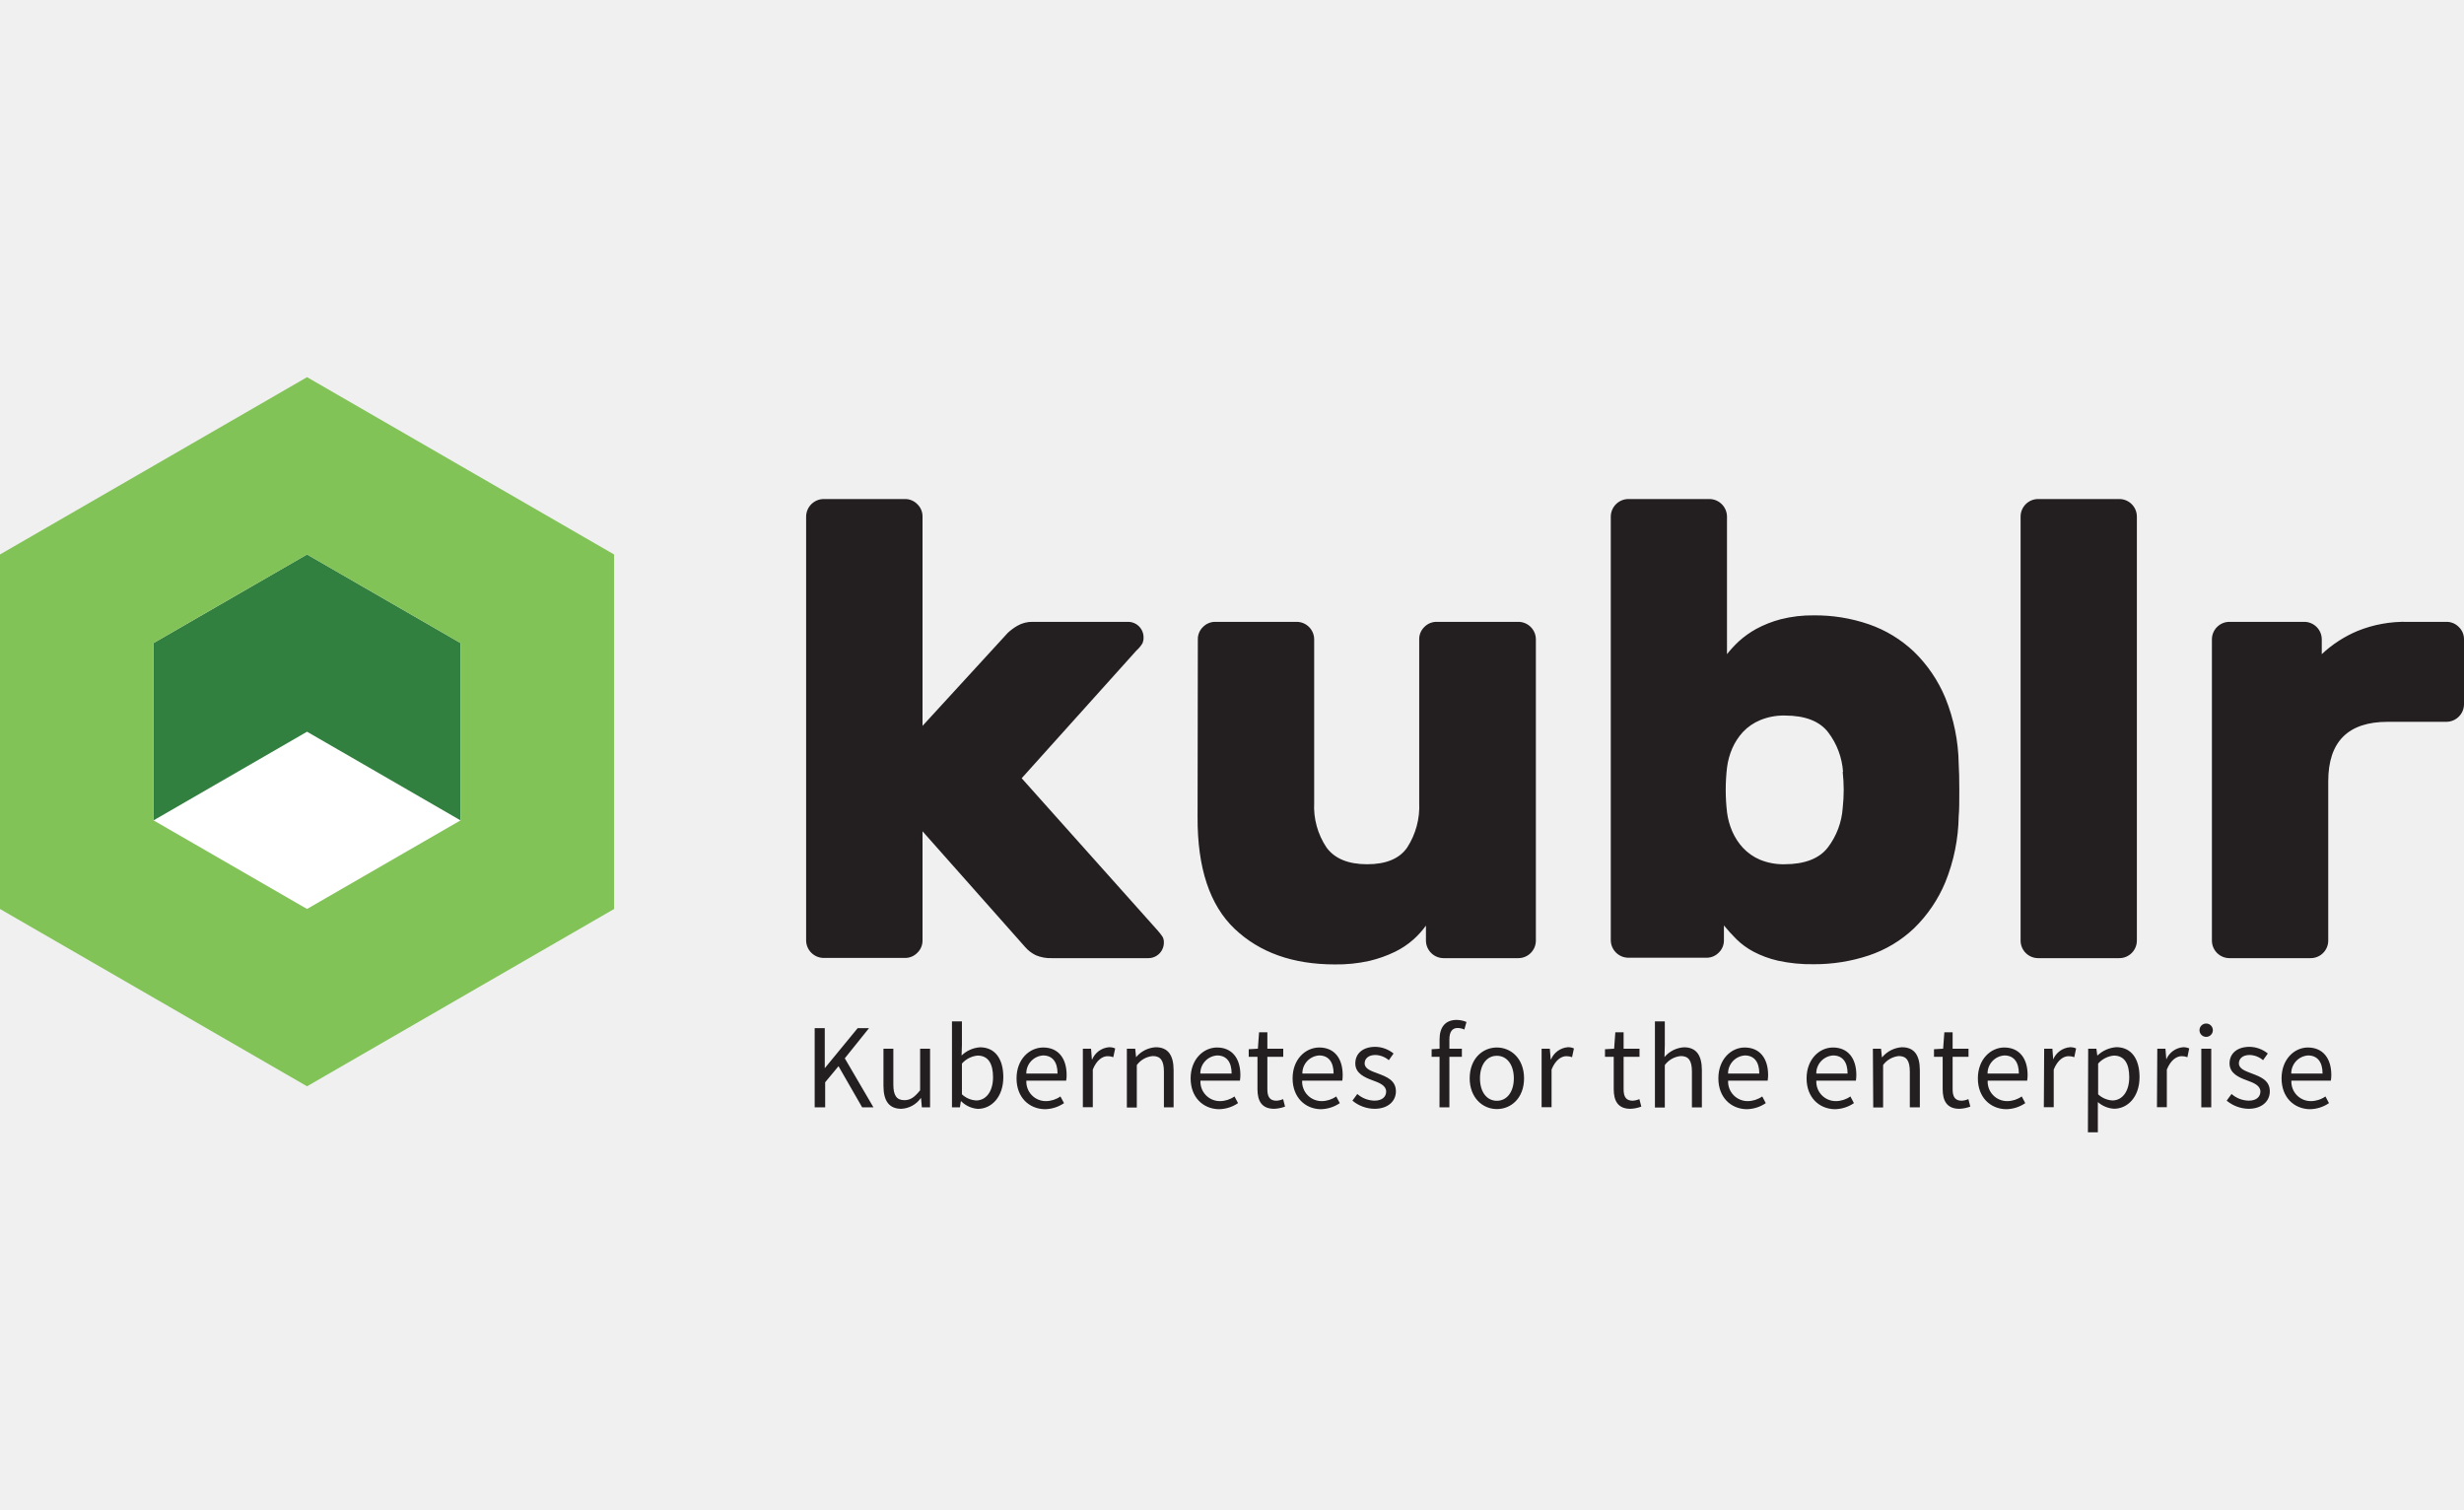
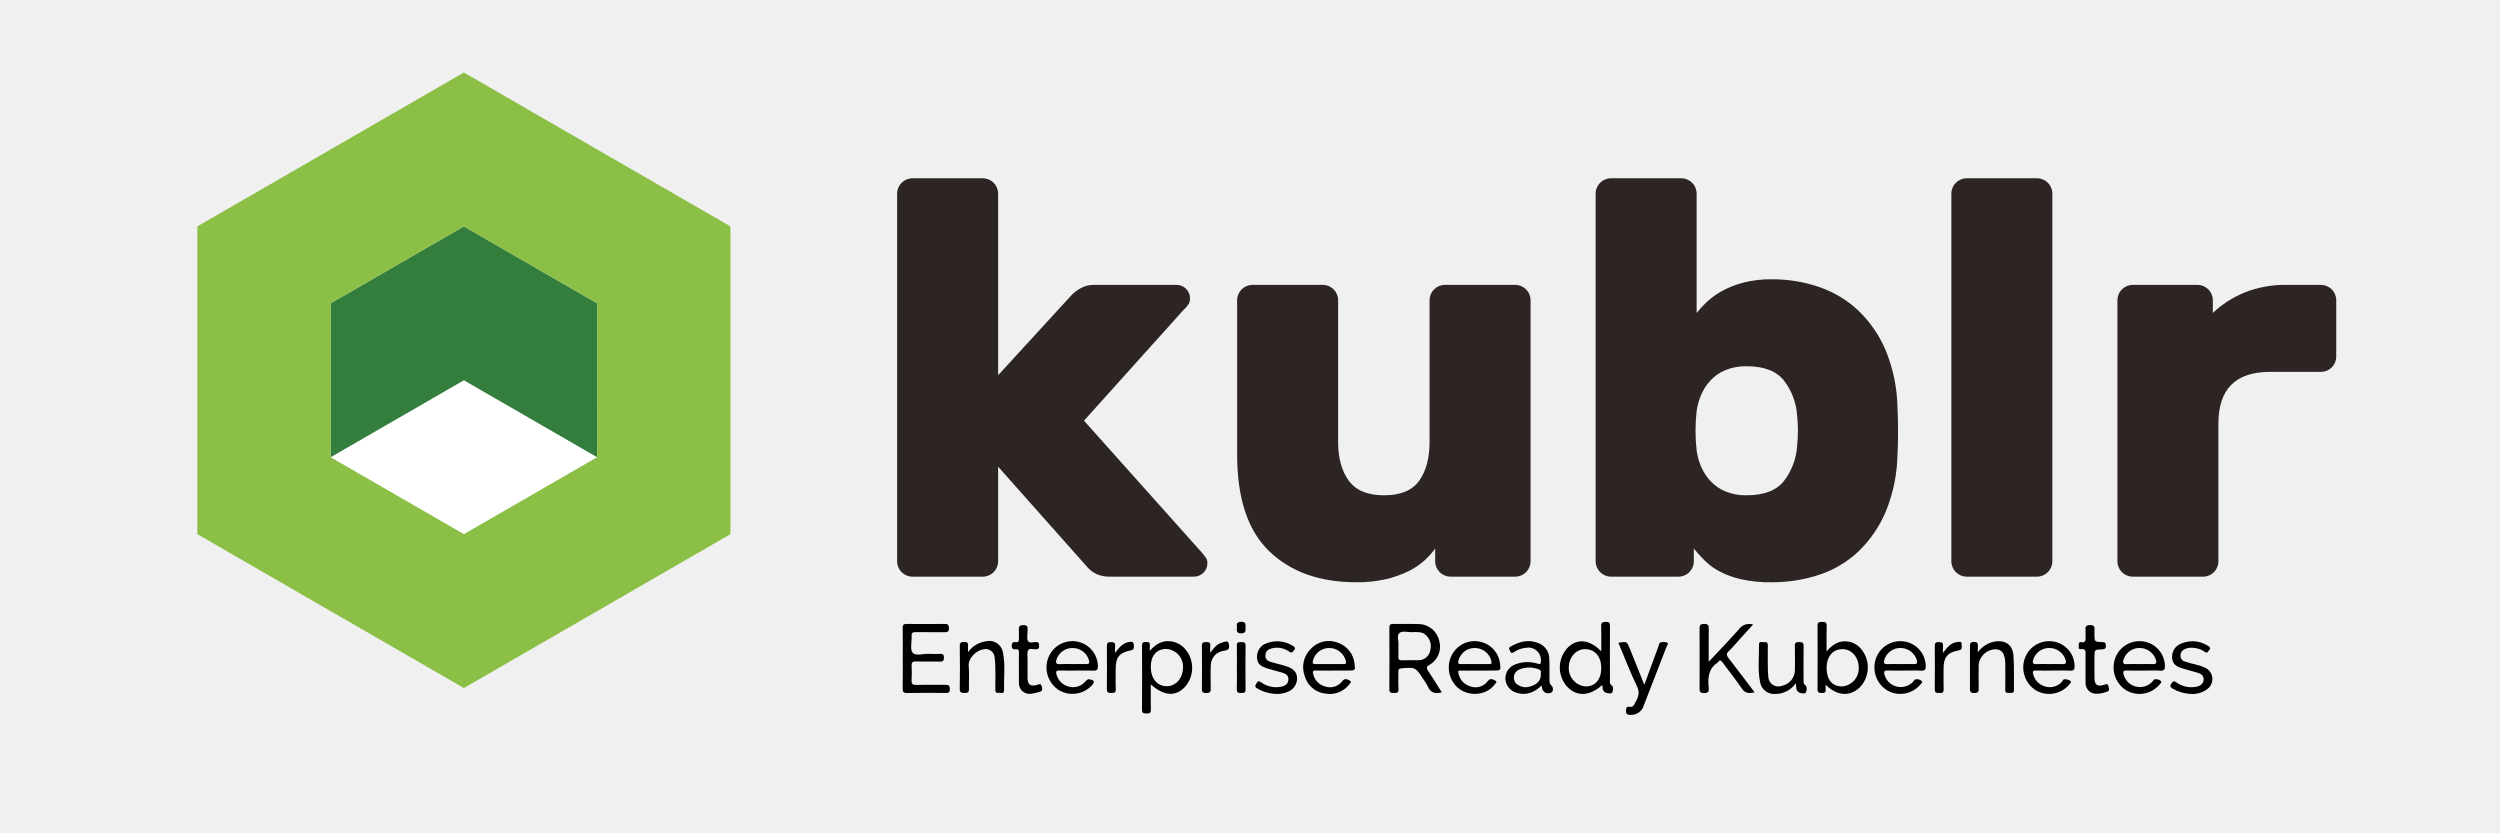
- <svg xmlns="http://www.w3.org/2000/svg" viewBox="0 0 400 245" width="400" height="245">
-   <path fill="none" pointer-events="none" d="M0 0h400v245H0z" />
-   <g transform="translate(0 61.225) scale(1.08404)">
-     <g data-name="Layer 2">
-       <g data-name="Layer 1">
-         <g data-name="Artwork 1">
-           <path d="M68.97 66.37L45.98 79.64 22.99 66.37l22.99-13.28 22.99 13.28z" class="cls-1" fill="#fff" />
-           <path class="cls-2" d="M138.15 52.22l12.77-13.93a7.89 7.89 0 0 1 1.45-1.07 4.43 4.43 0 0 1 2.33-.58h14.23a2.32 2.32 0 0 1 2.32 2.36 2.05 2.05 0 0 1-.15.83 4.65 4.65 0 0 1-.92 1.11L153 60.06l20.32 22.75a8.17 8.17 0 0 1 .78 1 1.61 1.61 0 0 1 .19.82 2.32 2.32 0 0 1-2.36 2.37H157.5a5.61 5.61 0 0 1-2.37-.43 4.94 4.94 0 0 1-1.59-1.21L138.15 68v16.36a2.51 2.51 0 0 1-.78 1.84 2.54 2.54 0 0 1-1.84.77h-12.19a2.65 2.65 0 0 1-2.62-2.61v-63.5a2.65 2.65 0 0 1 2.62-2.61h12.19a2.54 2.54 0 0 1 1.84.77 2.51 2.51 0 0 1 .78 1.84zM179.38 39.25a2.5 2.5 0 0 1 .77-1.84 2.54 2.54 0 0 1 1.84-.77h12.2a2.63 2.63 0 0 1 2.61 2.61v24.49a11 11 0 0 0 1.84 6.68c1.22 1.68 3.26 2.52 6.1 2.52s4.85-.84 6-2.52a11.31 11.31 0 0 0 1.79-6.68V39.25a2.5 2.5 0 0 1 .77-1.84 2.54 2.54 0 0 1 1.84-.77h12.2a2.63 2.63 0 0 1 2.66 2.61v45.11a2.63 2.63 0 0 1-2.61 2.64h-11.23a2.65 2.65 0 0 1-2.62-2.61v-2.26a13.29 13.29 0 0 1-1.88 2.08 12.16 12.16 0 0 1-2.76 1.84 18.39 18.39 0 0 1-3.83 1.36 22.23 22.23 0 0 1-5.17.53q-9.39 0-15-5.32t-5.56-16.75zM271.62 35.67a24.63 24.63 0 0 1 8.23 1.33 18.71 18.71 0 0 1 6.77 4.11 20.75 20.75 0 0 1 4.7 6.92 27.38 27.38 0 0 1 2 9.87c.06 1 .09 2.28.09 3.92s0 3-.09 3.92a27.39 27.39 0 0 1-2 9.88 20.75 20.75 0 0 1-4.7 6.92 18.19 18.19 0 0 1-6.77 4.06 25.66 25.66 0 0 1-8.23 1.31 23.28 23.28 0 0 1-5.37-.53 15.18 15.18 0 0 1-3.68-1.36 11.08 11.08 0 0 1-2.52-1.84c-.68-.67-1.3-1.37-1.89-2.08v2.23a2.5 2.5 0 0 1-.77 1.84 2.54 2.54 0 0 1-1.84.77h-11.71a2.65 2.65 0 0 1-2.62-2.61V20.86a2.65 2.65 0 0 1 2.62-2.61H256a2.65 2.65 0 0 1 2.62 2.61v20.62a17.73 17.73 0 0 1 1.74-1.89A13.72 13.72 0 0 1 263 37.7a16.51 16.51 0 0 1 3.68-1.45 19.19 19.19 0 0 1 4.94-.58M276 59.1a11 11 0 0 0-2.22-5.91c-1.29-1.68-3.46-2.52-6.49-2.52a9.19 9.19 0 0 0-3.68.68 7.5 7.5 0 0 0-2.61 1.79 8.94 8.94 0 0 0-1.6 2.47 10.56 10.56 0 0 0-.77 2.81 28.75 28.75 0 0 0 0 6.77 10.56 10.56 0 0 0 .77 2.81 8.8 8.8 0 0 0 1.6 2.47 7.5 7.5 0 0 0 2.56 1.79 9.19 9.19 0 0 0 3.68.68c3 0 5.2-.84 6.49-2.52a11 11 0 0 0 2.22-5.9 24.56 24.56 0 0 0 0-5.42M320 84.36a2.63 2.63 0 0 1-2.6 2.64h-12.2a2.63 2.63 0 0 1-2.61-2.61V20.86a2.63 2.63 0 0 1 2.61-2.61h12.2a2.63 2.63 0 0 1 2.6 2.61zM366.37 36.64a2.54 2.54 0 0 1 1.84.77 2.51 2.51 0 0 1 .78 1.84V49a2.65 2.65 0 0 1-2.62 2.61h-8.8q-8.91 0-8.91 8.91v23.84a2.63 2.63 0 0 1-2.61 2.64h-12.2a2.63 2.63 0 0 1-2.61-2.61V39.25a2.63 2.63 0 0 1 2.61-2.61h11.23a2.63 2.63 0 0 1 2.61 2.61v2.23a18 18 0 0 1 5.37-3.48 18.8 18.8 0 0 1 7.51-1.36z" fill="#231e1f" />
-           <path d="M45.98 26.55L22.99 39.82v26.55l22.99-13.28 22.99 13.28V39.82L45.98 26.55z" class="cls-3" fill="#32803f" fill-rule="evenodd" />
-           <path d="M45.98 0L0 26.55l22.99 13.27 22.99-13.27 22.99 13.27v26.55L45.98 79.64 22.99 66.37V39.82L0 26.55v53.09l45.98 26.55 45.98-26.55V26.55L45.98 0z" class="cls-4" fill-rule="evenodd" fill="#81c357" />
-           <path class="cls-5" d="M122 97.48h1.51v6l4.93-6h1.7l-3.63 4.52 4.29 7.34h-1.69l-3.54-6.16-2 2.41v3.75H122zM132.3 106.12v-5.56h1.48v5.37c0 1.64.5 2.34 1.66 2.34.9 0 1.52-.45 2.35-1.48v-6.23h1.49v8.78h-1.23l-.12-1.37h-.05a3.78 3.78 0 0 1-2.9 1.59c-1.85 0-2.68-1.2-2.68-3.44zM143.94 108.43h-.05l-.14.91h-1.19V96.47h1.49V100l-.05 1.58a4.4 4.4 0 0 1 2.76-1.23c2.27 0 3.49 1.76 3.49 4.47 0 3-1.8 4.75-3.81 4.75a3.91 3.91 0 0 1-2.5-1.14zm4.77-3.6c0-1.94-.66-3.24-2.31-3.24a3.56 3.56 0 0 0-2.35 1.2v4.6a3.38 3.38 0 0 0 2.14.92c1.45 0 2.52-1.31 2.52-3.48zM152.23 105c0-2.86 1.93-4.62 4-4.62 2.24 0 3.5 1.61 3.5 4.12a4.16 4.16 0 0 1-.07.85h-5.96a2.91 2.91 0 0 0 2.92 3.06 3.82 3.82 0 0 0 2.18-.7l.54 1a5.2 5.2 0 0 1-2.9.91c-2.35-.06-4.21-1.77-4.21-4.62zm6.14-.72c0-1.76-.79-2.71-2.16-2.71a2.69 2.69 0 0 0-2.52 2.71zM162.16 100.56h1.23l.12 1.6h.05a3 3 0 0 1 2.5-1.82 2.08 2.08 0 0 1 .94.18l-.28 1.31a2.34 2.34 0 0 0-.85-.15c-.74 0-1.63.54-2.22 2v5.64h-1.49zM168.75 100.56H170l.13 1.27a4.16 4.16 0 0 1 2.94-1.49c1.85 0 2.68 1.2 2.68 3.44v5.56h-1.45V104c0-1.64-.5-2.34-1.66-2.34a3.33 3.33 0 0 0-2.4 1.35v6.36h-1.49zM178.3 105c0-2.86 1.93-4.62 3.95-4.62 2.24 0 3.5 1.61 3.5 4.12a5 5 0 0 1-.07.85h-5.91a2.91 2.91 0 0 0 2.92 3.06 3.82 3.82 0 0 0 2.18-.7l.53 1a5.18 5.18 0 0 1-2.9.91c-2.34-.06-4.2-1.77-4.2-4.62zm6.14-.72c0-1.76-.79-2.71-2.17-2.71a2.7 2.7 0 0 0-2.52 2.71zM188.31 106.63v-4.86H187v-1.13l1.37-.08.18-2.46h1.24v2.46h2.38v1.21h-2.38v4.88c0 1.08.35 1.7 1.36 1.7a2.87 2.87 0 0 0 1-.24l.29 1.12a5.2 5.2 0 0 1-1.63.33c-1.87 0-2.5-1.19-2.5-2.93zM193.57 105c0-2.86 1.93-4.62 4-4.62 2.24 0 3.5 1.61 3.5 4.12a5.13 5.13 0 0 1-.06.85H195a2.92 2.92 0 0 0 2.92 3.06 3.82 3.82 0 0 0 2.18-.7l.54 1a5.2 5.2 0 0 1-2.9.91c-2.3-.06-4.17-1.77-4.17-4.62zm6.14-.72c0-1.76-.79-2.71-2.16-2.71a2.69 2.69 0 0 0-2.52 2.71zM202.53 108.34l.73-1a4 4 0 0 0 2.59 1c1.16 0 1.73-.61 1.73-1.36 0-.91-1-1.31-2-1.67-1.23-.45-2.62-1.05-2.62-2.54s1.13-2.49 3-2.49a4.45 4.45 0 0 1 2.73 1l-.71 1a3.28 3.28 0 0 0-2-.78c-1.11 0-1.62.59-1.62 1.26 0 .83 1 1.15 2 1.52 1.27.48 2.68 1 2.68 2.67 0 1.42-1.13 2.61-3.21 2.61a5.26 5.26 0 0 1-3.3-1.22zM214.39 100.64l1.25-.08h3.28v1.21h-4.53zm1.19-1.47c0-1.78.81-2.92 2.57-2.92a3.87 3.87 0 0 1 1.46.31l-.32 1.13a2.45 2.45 0 0 0-1-.23c-.83 0-1.24.58-1.24 1.72v10.16h-1.48zM220.09 105c0-2.93 1.92-4.62 4.07-4.62s4.07 1.69 4.07 4.62-1.91 4.6-4.07 4.6-4.07-1.73-4.07-4.6zm6.61 0c0-2-1-3.38-2.54-3.38s-2.53 1.37-2.53 3.38 1 3.36 2.53 3.36 2.54-1.36 2.54-3.36zM230.86 100.56h1.23l.13 1.6h.05a3 3 0 0 1 2.49-1.82 2 2 0 0 1 .94.18l-.28 1.31a2.34 2.34 0 0 0-.85-.15c-.74 0-1.63.54-2.22 2v5.64h-1.49zM241.66 106.63v-4.86h-1.31v-1.13l1.37-.08.18-2.46h1.24v2.46h2.38v1.21h-2.38v4.88c0 1.08.35 1.7 1.36 1.7a2.87 2.87 0 0 0 1-.24l.29 1.12a5.2 5.2 0 0 1-1.63.33c-1.87 0-2.5-1.19-2.5-2.93zM247.83 96.47h1.48V100l-.05 1.81a4.16 4.16 0 0 1 2.92-1.46c1.85 0 2.68 1.2 2.68 3.44v5.56h-1.49V104c0-1.64-.49-2.34-1.66-2.34a3.34 3.34 0 0 0-2.4 1.35v6.36h-1.48zM257.33 105c0-2.86 1.92-4.62 3.94-4.62 2.24 0 3.51 1.61 3.51 4.12a5 5 0 0 1-.07.85h-5.92a2.92 2.92 0 0 0 2.92 3.06 3.86 3.86 0 0 0 2.19-.7l.53 1a5.2 5.2 0 0 1-2.9.91c-2.34-.06-4.2-1.77-4.2-4.62zm6.13-.72c0-1.76-.79-2.71-2.16-2.71a2.7 2.7 0 0 0-2.52 2.71zM270.54 105c0-2.86 1.92-4.62 3.95-4.62 2.24 0 3.5 1.61 3.5 4.12a5 5 0 0 1-.07.85H272a2.91 2.91 0 0 0 2.92 3.06 3.82 3.82 0 0 0 2.18-.7l.53 1a5.18 5.18 0 0 1-2.9.91c-2.33-.06-4.19-1.77-4.19-4.62zm6.14-.72c0-1.76-.79-2.71-2.17-2.71a2.7 2.7 0 0 0-2.52 2.71zM280.47 100.56h1.22l.13 1.27h.05a4.18 4.18 0 0 1 2.95-1.49c1.85 0 2.68 1.2 2.68 3.44v5.56H286V104c0-1.64-.49-2.34-1.66-2.34A3.34 3.34 0 0 0 282 103v6.36h-1.48zM290.92 106.63v-4.86h-1.3v-1.13l1.37-.08.18-2.46h1.24v2.46h2.38v1.21h-2.38v4.88c0 1.08.35 1.7 1.36 1.7a2.93 2.93 0 0 0 1-.24l.29 1.12a5.31 5.31 0 0 1-1.63.33c-1.87 0-2.51-1.19-2.51-2.93zM296.19 105c0-2.86 1.93-4.62 3.95-4.62 2.24 0 3.5 1.61 3.5 4.12a5 5 0 0 1-.07.85h-5.91a2.91 2.91 0 0 0 2.92 3.06 3.82 3.82 0 0 0 2.18-.7l.53 1a5.18 5.18 0 0 1-2.9.91c-2.34-.06-4.2-1.77-4.2-4.62zm6.14-.72c0-1.76-.79-2.71-2.17-2.71a2.7 2.7 0 0 0-2.52 2.71zM306.12 100.56h1.23l.12 1.6a3 3 0 0 1 2.5-1.82 2 2 0 0 1 .93.18l-.27 1.31a2.37 2.37 0 0 0-.85-.15c-.75 0-1.63.54-2.23 2v5.64h-1.48zM312.71 100.56h1.23l.13 1h.05a4.6 4.6 0 0 1 2.8-1.23c2.26 0 3.48 1.76 3.48 4.48 0 3-1.8 4.74-3.81 4.74a4 4 0 0 1-2.43-1v4.53h-1.49zm6.15 4.27c0-1.94-.66-3.24-2.31-3.24a3.6 3.6 0 0 0-2.35 1.2v4.6a3.43 3.43 0 0 0 2.14.92c1.45 0 2.52-1.31 2.52-3.48zM323.06 100.56h1.22l.13 1.6a3 3 0 0 1 2.5-1.82 2 2 0 0 1 .93.18l-.27 1.31a2.39 2.39 0 0 0-.86-.15c-.74 0-1.62.54-2.22 2v5.64h-1.48zM329.38 97.79a1 1 0 1 1 1 1 1 1 0 0 1-1-1zm.27 2.77h1.49v8.78h-1.49zM333.45 108.34l.73-1a4 4 0 0 0 2.6 1c1.15 0 1.72-.61 1.72-1.36 0-.91-1-1.31-2-1.67-1.23-.45-2.62-1.05-2.62-2.54s1.13-2.49 3-2.49a4.43 4.43 0 0 1 2.73 1l-.71 1a3.26 3.26 0 0 0-2-.78c-1.11 0-1.62.59-1.62 1.26 0 .83 1 1.15 1.95 1.52 1.27.48 2.68 1 2.68 2.67 0 1.42-1.13 2.61-3.2 2.61a5.29 5.29 0 0 1-3.26-1.22zM341.67 105c0-2.86 1.92-4.62 3.94-4.62 2.24 0 3.51 1.61 3.51 4.12a5 5 0 0 1-.07.85h-5.91a2.91 2.91 0 0 0 2.91 3.06 3.83 3.83 0 0 0 2.19-.7l.53 1a5.18 5.18 0 0 1-2.9.91c-2.34-.06-4.2-1.77-4.2-4.62zm6.14-.72c0-1.76-.8-2.71-2.17-2.71a2.7 2.7 0 0 0-2.52 2.71z" fill="#231f20" />
-         </g>
-       </g>
-     </g>
+ <svg xmlns="http://www.w3.org/2000/svg" id="Layer_1" data-name="Layer 1" viewBox="0 0 612 203.722">
+   <defs>
+     <style>.cls-1{fill:#fff;}.cls-2{fill:#2c2523;}.cls-3{fill:#337e3d;}.cls-3,.cls-4{fill-rule:evenodd;}.cls-4{fill:#8bbf45;}</style>
+   </defs>
+   <g id="Artwork_1" data-name="Artwork 1">
+     <polygon class="cls-1" points="146.179 111.929 113.557 130.764 80.931 111.929 113.557 93.092 146.179 111.929" />
+     <path class="cls-2" d="M244.341,91.855,262.471,72.078a10.909,10.909,0,0,1,2.06-1.512,6.289,6.289,0,0,1,3.296-.823h20.192a3.281,3.281,0,0,1,3.296,3.296,2.92,2.92,0,0,1-.206,1.167,6.597,6.597,0,0,1-1.305,1.58l-24.447,27.194,28.842,32.278a11.083,11.083,0,0,1,1.099,1.443,2.307,2.307,0,0,1,.276,1.166,3.288,3.288,0,0,1-3.296,3.297H271.812a7.907,7.907,0,0,1-3.365-.618,6.858,6.858,0,0,1-2.266-1.718l-21.841-24.585v23.212a3.747,3.747,0,0,1-3.707,3.709H223.328a3.754,3.754,0,0,1-3.71-3.709v-90.102a3.754,3.754,0,0,1,3.71-3.708h17.306a3.747,3.747,0,0,1,3.707,3.708Z" />
+     <path class="cls-2" d="M302.85,73.45a3.754,3.754,0,0,1,3.707-3.708h17.306a3.752,3.752,0,0,1,3.71,3.708V108.201q0,5.905,2.61,9.476,2.607,3.573,8.65,3.571,6.044,0,8.586-3.571,2.54-3.569,2.54-9.476V73.45a3.754,3.754,0,0,1,3.71-3.708H370.975a3.747,3.747,0,0,1,3.707,3.708v64.004a3.749,3.749,0,0,1-3.707,3.71H355.041a3.756,3.756,0,0,1-3.707-3.71v-3.159a19.762,19.762,0,0,1-2.679,2.953,17.045,17.045,0,0,1-3.915,2.609,25.938,25.938,0,0,1-5.426,1.924,31.354,31.354,0,0,1-7.347.754q-13.323,0-21.221-7.554-7.9-7.551-7.896-23.76Z" />
+     <path class="cls-2" d="M433.742,68.368a35.128,35.128,0,0,1,11.676,1.923,26.542,26.542,0,0,1,9.612,5.838,29.332,29.332,0,0,1,6.664,9.821,38.734,38.734,0,0,1,2.815,14.008q.134,2.061.136,5.563,0,3.503-.136,5.564a38.731,38.731,0,0,1-2.815,14.01,29.301,29.301,0,0,1-6.664,9.819,25.744,25.744,0,0,1-9.612,5.769,36.306,36.306,0,0,1-11.676,1.854,32.699,32.699,0,0,1-7.621-.756,21.454,21.454,0,0,1-5.22-1.923,15.527,15.527,0,0,1-3.571-2.609,39.069,39.069,0,0,1-2.679-2.953v3.159a3.754,3.754,0,0,1-3.71,3.709H394.323a3.752,3.752,0,0,1-3.71-3.709V47.354a3.752,3.752,0,0,1,3.71-3.708h17.306a3.747,3.747,0,0,1,3.707,3.708V76.609a25.491,25.491,0,0,1,2.474-2.678,18.39,18.39,0,0,1,3.707-2.677,22.983,22.983,0,0,1,5.22-2.06,26.721,26.721,0,0,1,7.006-.826m6.181,33.239a15.614,15.614,0,0,0-3.161-8.378q-2.747-3.572-9.2-3.572a12.945,12.945,0,0,0-5.22.962,10.626,10.626,0,0,0-3.641,2.54,12.496,12.496,0,0,0-2.266,3.502,15.174,15.174,0,0,0-1.099,3.984,42.184,42.184,0,0,0,0,9.615,15.144,15.144,0,0,0,1.099,3.982,12.441,12.441,0,0,0,2.266,3.503,10.614,10.614,0,0,0,3.641,2.541,12.946,12.946,0,0,0,5.22.96q6.454,0,9.2-3.571a15.605,15.605,0,0,0,3.161-8.379,35.979,35.979,0,0,0,0-7.691" />
+     <path class="cls-2" d="M502.413,137.455a3.747,3.747,0,0,1-3.706,3.709H481.401a3.754,3.754,0,0,1-3.71-3.709V47.354a3.752,3.752,0,0,1,3.71-3.708h17.307a3.745,3.745,0,0,1,3.706,3.708Z" />
+     <path class="cls-2" d="M568.203,69.743a3.752,3.752,0,0,1,3.71,3.708V87.322a3.754,3.754,0,0,1-3.71,3.71H555.704q-12.637,0-12.636,12.637v33.787a3.749,3.749,0,0,1-3.708,3.709H522.055a3.752,3.752,0,0,1-3.71-3.709V73.45a3.752,3.752,0,0,1,3.71-3.708h15.931a3.754,3.754,0,0,1,3.711,3.708v3.159a25.468,25.468,0,0,1,7.62-4.944,26.8,26.8,0,0,1,10.645-1.923Z" />
+     <polygon class="cls-3" points="113.557 55.421 80.93 74.257 80.93 111.929 113.557 93.092 146.183 111.929 146.183 74.257 113.557 55.421" />
+     <polygon class="cls-4" points="113.557 17.749 48.307 55.42 80.931 74.257 113.557 55.42 146.183 74.257 146.18 111.93 113.557 130.764 80.93 111.93 80.93 74.257 48.307 55.42 48.307 130.764 113.557 168.433 178.806 130.764 178.806 55.42 113.557 17.749" />
  </g>
+   <path d="M352.945,169.473c-1.699.516-2.786.047-3.444-1.475a13.327,13.327,0,0,0-1.093-1.76c-1.833-2.885-2.007-2.95-5.384-2.625-.595.057-.708.296-.702.806.018,1.429-.052,2.861.026,4.286.051.931-.43.94-1.108.935-.665-.005-1.137.001-1.13-.924.04-5.023.028-10.047.008-15.07-.003-.668.207-.913.891-.903,2.208.034,4.419-.037,6.625.032a5.272,5.272,0,0,1,4.713,4.181,5.128,5.128,0,0,1-2.294,5.729c-1.01.529-.874.915-.366,1.673C350.792,166.005,351.823,167.701,352.945,169.473Zm-10.617-11.535c0,1.071.036,1.94-.012,2.804-.038.678.197.919.883.896,1.299-.043,2.601.002,3.902-.016a2.929,2.929,0,0,0,3.067-2.578,3.596,3.596,0,0,0-1.949-4.118,6.738,6.738,0,0,0-2.448-.162c-1.081-.01-2.487-.37-3.159.165C341.818,155.563,342.467,157.04,342.328,157.938Z" />
+   <path d="M446.909,167.606a9.378,9.378,0,0,0,.007,1.119c.116.794-.286.926-.973.921-.675-.005-1.013-.12-1.008-.917q.047-7.788-.001-15.576c-.007-.953.529-.875,1.163-.906.742-.037,1.096.139,1.071.992-.059,1.977-.019,3.957-.019,6.234,1.422-1.687,2.944-2.646,4.959-2.458a5.106,5.106,0,0,1,3.471,1.822,7.03,7.03,0,0,1-.403,9.527C452.792,170.574,449.656,170.366,446.909,167.606Zm.24-4.075c0,2.839,1.402,4.521,3.753,4.505a4.412,4.412,0,0,0,4.123-4.611c-.013-2.55-1.768-4.53-4.008-4.521C448.655,158.915,447.149,160.716,447.149,163.532Z" />
+   <path d="M391.993,159.449c0-2.204.046-4.186-.02-6.164-.031-.93.379-1.033,1.153-1.051.837-.02.999.309.994,1.065-.03,4.328-.02,8.657-.007,12.985.002.491-.174,1.035.355,1.431.603.451.414,1.14.258,1.673-.138.473-.72.358-1.145.304A1.347,1.347,0,0,1,392.318,168.579c-.061-.276.095-.591-.142-.84-3.13,2.761-6.26,2.849-8.645.25a7.064,7.064,0,0,1,.331-9.532C386.219,156.228,389.109,156.524,391.993,159.449Zm-0,4.083c0-2.763-1.542-4.591-3.903-4.626-2.289-.034-4.101,2.033-4.055,4.627a4.466,4.466,0,0,0,4.142,4.502C390.508,168.065,391.993,166.313,391.993,163.532Z" />
+   <path d="M220.992,161.116c0-2.469.023-4.938-.014-7.406-.011-.724.193-.981.948-.972q4.677.056,9.354-.002c.816-.011,1.003.271,1.02,1.044.019.865-.353.996-1.084.986-2.338-.032-4.678.016-7.016-.027-.77-.014-1.089.183-1.038,1.007.085,1.375-.437,3.164.246,4.024.726.914,2.591.216,3.956.29a26.17,26.17,0,0,0,2.727-.001c.72-.036.987.2.992.954.005.772-.305.949-1,.939-1.948-.031-3.899.028-5.846-.027-.869-.025-1.126.278-1.077,1.117a26.556,26.556,0,0,1-.002,3.376c-.065.943.192,1.288,1.202,1.256,2.336-.076,4.677-.001,7.015-.036.795-.012,1.158.155,1.151,1.075-.008.931-.479.923-1.142.919-3.118-.016-6.237-.042-9.354.015-.909.017-1.07-.321-1.055-1.127C221.02,166.054,220.992,163.585,220.992,161.116Z" />
+   <path d="M281.712,167.551c0,2.188-.034,4.179.017,6.168.02.784-.294.969-.989.929-.611-.035-1.183.099-1.176-.879q.055-7.859.002-15.719c-.005-.824.384-.879,1.034-.893.68-.014.956.209.879.891-.037.329-.006.665-.006,1.27,1.418-1.598,2.934-2.512,4.88-2.351a5.553,5.553,0,0,1,3.822,1.973,7.048,7.048,0,0,1-.219,9.352C287.668,170.573,284.931,170.37,281.712,167.551Zm0-4.334c0,2.86,1.543,4.749,3.896,4.771,2.223.022,3.979-1.977,3.99-4.542a4.332,4.332,0,0,0-4.111-4.585C283.138,158.861,281.712,160.506,281.712,163.218Z" />
+   <path d="M418.288,162.009c2.647-2.834,5.096-5.354,7.414-7.988a3.1,3.1,0,0,1,3.453-1.14c-1.056,1.164-2.053,2.266-3.053,3.366-.962,1.059-1.882,2.161-2.904,3.158-.644.628-.565,1.041-.045,1.707,2.133,2.727,4.201,5.505,6.383,8.383-1.304.231-2.296.329-3.151-.955-1.461-2.196-3.153-4.238-4.702-6.378-.425-.587-.72-.658-1.126-.052a.335.335,0,0,1-.09.094c-2.302,1.507-2.422,3.791-2.171,6.186.097.925-.145,1.282-1.176,1.279-1.047-.003-1.069-.491-1.065-1.274q.034-7.219-.005-14.438c-.006-.852.151-1.231,1.122-1.228.946.002,1.152.327,1.134,1.205C418.254,156.516,418.288,159.101,418.288,162.009Z" />
+   <path d="M326.371,164.154c-1.43 0-2.861.025-4.291-.011-.676-.017-.793.189-.618.828a4.054,4.054,0,0,0,2.883,3.067,3.732,3.732,0,0,0,4.216-1.268c.693-.917,1.351-.398,1.916-.131.519.245-0.0.679-.207.934a5.996,5.996,0,0,1-5.786,2.219,5.887,5.887,0,0,1-5.075-4.261,6.253,6.253,0,0,1,1.511-6.721,5.983,5.983,0,0,1,6.471-1.522,6.088,6.088,0,0,1,4.209,5.286c.227,1.449.103,1.575-1.327,1.578C328.971,164.156,327.671,164.154,326.371,164.154Zm-1.008-1.592c1.167,0,2.335-.007,3.502.003.531.005.774-.076.607-.741a4.193,4.193,0,0,0-3.923-3.193,4.077,4.077,0,0,0-4.132,3.061c-.226.776.034.896.703.878C323.2,162.542,324.281,162.563,325.362,162.562Z" />
+   <path d="M356.97,164.259a4.077,4.077,0,0,0,2.899,3.745,3.728,3.728,0,0,0,4.329-1.257c.696-.908,1.367-.367,1.924-.09.475.237-.049.668-.25.938-2.074,2.785-6.664,3.044-9.249.537a6.662,6.662,0,0,1-1.274-7.671,6.287,6.287,0,0,1,6.556-3.446,6.214,6.214,0,0,1,5.319,5.587c.199,1.426.094,1.546-1.366,1.549q-4.291.01-8.582.019A1.391,1.391,0,0,0,356.97,164.259Zm4.095-1.697c1.122,0,2.245-.018,3.367.007.644.015.811-.159.629-.833a4.139,4.139,0,0,0-3.973-3.105,4.044,4.044,0,0,0-4.031,3.007c-.199.674-.127.958.642.933C358.819,162.536,359.942,162.563,361.064,162.563Z" />
+   <path d="M524.804,164.154c-1.385 0-2.772.04-4.156-.014-.909-.035-1.003.31-.761,1.08a4.133,4.133,0,0,0,7.063,1.584c.146-.156.249-.418.422-.473a1.725,1.725,0,0,1,1.58.349c.391.339-.186.748-.43,1.046a6.41,6.41,0,0,1-7.923,1.326,6.624,6.624,0,0,1-2.81-7.897,6.332,6.332,0,0,1,6.876-4.136,6.182,6.182,0,0,1,5.31,5.976c.034.895-.213,1.229-1.144,1.178C527.492,164.099,526.147,164.154,524.804,164.154Zm-1.093-1.591c1.121,0,2.244-.029,3.363.01.739.026.896-.272.726-.934a4.14,4.14,0,0,0-3.926-3.007,4.047,4.047,0,0,0-4.027,2.836c-.225.717-.181,1.157.76,1.107C521.639,162.52,522.676,162.563,523.711,162.562Z" />
+   <path d="M263.626,164.154c-1.429 0-2.858.032-4.286-.013-.752-.023-.92.283-.718.928a4.101,4.101,0,0,0,2.963,2.995,3.911,3.911,0,0,0,4.033-1.15c.358-.387.595-.75,1.265-.589,1.016.245,1.148.577.47,1.39a6.521,6.521,0,0,1-7.935,1.353,6.605,6.605,0,0,1-2.86-7.876,6.332,6.332,0,0,1,6.85-4.18,6.213,6.213,0,0,1,5.354,6.075c.018.879-.28,1.118-1.111,1.081C266.312,164.111,264.968,164.154,263.626,164.154Zm-1.071-1.592c1.122,0,2.244-.024,3.365.009.666.02.826-.238.684-.856a4.146,4.146,0,0,0-3.873-3.079,4.078,4.078,0,0,0-4.124,2.886c-.229.798-.006,1.1.843,1.055C260.482,162.521,261.52,162.563,262.556,162.562Z" />
+   <path d="M502.655,164.154c-1.429.001-2.858.025-4.286-.01-.691-.017-.831.275-.655.864a4.118,4.118,0,0,0,2.918,3.041,4,4,0,0,0,4.061-1.08c.239-.238.343-.717.721-.686a2.425,2.425,0,0,1,1.455.415c.317.331-.224.751-.484,1.06a6.422,6.422,0,0,1-7.936,1.275,6.64,6.64,0,0,1-2.758-7.917,6.322,6.322,0,0,1,6.901-4.09,6.163,6.163,0,0,1,5.268,6.008c.021.793-.131,1.189-1.052,1.138C505.429,164.097,504.04,164.154,502.655,164.154Zm-1.045-1.592c1.121,0,2.243-.03,3.363.01.753.027.883-.296.715-.943a4.137,4.137,0,0,0-3.932-2.998,4.046,4.046,0,0,0-4.02,2.845c-.231.735-.153,1.147.77,1.099C499.537,162.521,500.574,162.563,501.609,162.562Z" />
+   <path d="M466.262,164.154c-1.385 0-2.772.041-4.155-.014-.913-.037-1.003.325-.77,1.083a4.137,4.137,0,0,0,6.978,1.675c.176-.187.299-.495.508-.566a1.707,1.707,0,0,1,1.58.347c.399.342-.184.748-.424,1.044a6.423,6.423,0,0,1-7.922,1.332,6.623,6.623,0,0,1-2.819-7.893,6.332,6.332,0,0,1,6.872-4.143,6.194,6.194,0,0,1,5.317,5.971c.032.888-.201,1.236-1.139,1.184C468.949,164.098,467.604,164.154,466.262,164.154Zm-1.069-1.592c1.122,0,2.244-.021,3.365.008.622.016.863-.172.723-.828a4.159,4.159,0,0,0-3.981-3.112,4.062,4.062,0,0,0-4.05,2.987c-.148.622-.068.987.708.956C463.035,162.529,464.115,162.562,465.193,162.562Z" />
+   <path d="M377.393,167.829c-1.78,1.642-3.693,2.476-6.015,1.8a3.736,3.736,0,0,1-2.856-3.461,3.635,3.635,0,0,1,2.52-3.564,8.154,8.154,0,0,1,5.356-.134c.665.182.808.078.816-.592a3.069,3.069,0,0,0-3.57-3.304,6.289,6.289,0,0,0-3.03,1.06c-.389.261-.682.342-.894-.173-.167-.407-.605-.802.073-1.188,2.164-1.232,4.415-1.827,6.825-.836a4.113,4.113,0,0,1,2.654,3.832c.073,1.383.001,2.774.045,4.16.027.865-.245,1.763.591,2.534.295.272.444,1.28-.192,1.596a1.565,1.565,0,0,1-1.982-.498C377.47,168.731,377.535,168.319,377.393,167.829Zm-.192-2.681c-.115-.404.293-1.04-.46-1.27a6.37,6.37,0,0,0-4.929.056,2.174,2.174,0,0,0-.763,3.302,3.467,3.467,0,0,0,3.722.75C376.401,167.457,377.188,166.555,377.201,165.148Z" />
+   <path d="M236.965,159.67a6.43,6.43,0,0,1,4.355-2.671,3.408,3.408,0,0,1,4.219,2.847c.593,3.04.177,6.128.246,9.193.021.952-.822.476-1.291.565-.6.114-.846-.174-.837-.797q.039-2.661 0-5.323a17.963,17.963,0,0,0-.163-2.457,2.214,2.214,0,0,0-2.854-2.052c-1.737.314-3.671,2.177-3.494,4.078.172,1.845-.003,3.72.056,5.579.027.843-.31,1.023-1.063,1.001-.718-.021-1.207-.017-1.19-1.01.061-3.505.052-7.011.004-10.516-.013-.911.435-.921,1.115-.95.792-.035.972.316.903,1.003C236.933,158.541,236.965,158.929,236.965,159.67Z" />
+   <path d="M439.622,167.233a6.074,6.074,0,0,1-5.036,2.647,3.475,3.475,0,0,1-3.725-2.938c-.613-3.039-.212-6.129-.259-9.196-.014-.914.843-.456,1.319-.541.593-.106.854.166.844.799-.029,1.731-.021,3.464-.004,5.195a19.767,19.767,0,0,0,.12,2.462,2.458,2.458,0,0,0,3.344,2.226,3.963,3.963,0,0,0,3.172-4.004c.002-1.905.043-3.811-.019-5.714-.028-.854.319-1.001,1.064-.995.727.005,1.098.119,1.082.983-.05,2.727-.02,5.455-.016,8.182.001.467-.1.968.342,1.323.635.51.444,1.218.255,1.779-.145.431-.746.299-1.173.241a1.35,1.35,0,0,1-1.197-1.19A12.388,12.388,0,0,1,439.622,167.233Z" />
+   <path d="M396.185,157.351c2.071-.35,2.073-.35,2.762,1.362,1.157,2.878,2.312,5.757,3.584,8.924,1.216-3.313,2.327-6.354,3.454-9.389.142-.383.133-.948.663-1.016a2.457,2.457,0,0,1,1.508.099c.352.233-.1.76-.244,1.136q-2.725,7.069-5.477,14.127a3.211,3.211,0,0,1-3.307,2.405c-.583-.016-1.108-.058-1.081-.91.022-.695.044-1.216.953-1.054a.903.903,0,0,0,1-.459c.745-1.412,1.665-2.652.759-4.519C399.069,164.576,397.698,160.942,396.185,157.351Z" />
+   <path d="M484.172,159.685a6.477,6.477,0,0,1,3.876-2.582c2.736-.553,4.645.642,4.846,3.394.205,2.802.078,5.628.117,8.443.012.873-.606.657-1.083.671-.507.016-1.057.132-1.038-.721.039-1.775.012-3.552.01-5.328-0-.433.008-.867-.01-1.299-.098-2.304-.839-3.315-2.428-3.327a4.26,4.26,0,0,0-4.074,3.646c-.046,1.905-.03,3.812-.002,5.718.012.795.054,1.379-1.098,1.36-1.066-.018-1.051-.532-1.046-1.291.021-3.336.015-6.671.004-10.007-.002-.689-.051-1.219.975-1.225,1.055-.006.969.566.952,1.234C484.165,158.697,484.172,159.026,484.172,159.685Z" />
+   <path d="M312.523,169.872a9.761,9.761,0,0,1-4.801-1.369c-.677-.409-.418-.758-.129-1.251.315-.539.563-.601,1.095-.241a6.293,6.293,0,0,0,4.793,1.128c1.014-.186,1.841-.602,1.914-1.767.069-1.093-.723-1.483-1.595-1.738-1.243-.363-2.506-.661-3.738-1.059-1.141-.369-2.181-.899-2.315-2.312a3.498,3.498,0,0,1,1.699-3.531,7.207,7.207,0,0,1,7.258.515c.412.345.399.584.056.932-.314.317-.468.828-1.113.371a5.171,5.171,0,0,0-4.065-.886c-.956.18-1.711.575-1.809,1.703-.101,1.15.683,1.488,1.544,1.742,1.242.366,2.514.638,3.739,1.05,1.721.58,2.486,1.551,2.472,2.944a3.545,3.545,0,0,1-2.464,3.323A6.306,6.306,0,0,1,312.523,169.872Z" />
+   <path d="M536.212,169.868a9.364,9.364,0,0,1-4.388-1.322c-.581-.347-.65-.653-.265-1.223.355-.526.595-.71,1.198-.294a6.19,6.19,0,0,0,4.925,1.079c.97-.202,1.721-.697,1.765-1.776.041-1.001-.691-1.425-1.527-1.67-1.284-.377-2.588-.69-3.862-1.098-1.101-.353-2.114-.881-2.28-2.204a3.482,3.482,0,0,1,1.405-3.422,6.941,6.941,0,0,1,7.574.332c.329.296.418.527.077.834-.306.274-.413.973-1.081.48a5.514,5.514,0,0,0-2.903-1.006,3.951,3.951,0,0,0-2.023.328,1.678,1.678,0,0,0-1.043,1.64,1.411,1.411,0,0,0,1.117,1.404c1.536.581,3.206.719,4.706,1.419a3.051,3.051,0,0,1,.777,5.287A5.992,5.992,0,0,1,536.212,169.868Z" />
+   <path d="M510.543,163.425c-.002-1.04-.031-2.081.007-3.119.032-.845.057-1.55-1.162-1.394-.696.089-.477-.555-.511-.943-.038-.423.02-.85.584-.76,1.159.185,1.127-.533,1.085-1.318-.028-.518.038-1.044-.015-1.558-.092-.895.111-1.318,1.169-1.314,1.085.004,1.072.567,1.023,1.312-.02.302-.003.606-.003.91 0,1.854-.001,1.883,1.876,1.938.656.019.922.193.923.888.001.693-.256.872-.916.891-1.883.055-1.882.084-1.882,1.931-0,1.69-.007,3.379.002,5.069.009,1.661.704,2.178,2.296,1.715.467-.136.926-.537,1.145.364.164.676.286,1.127-.565,1.355a7.312,7.312,0,0,1-2.41.439,2.574,2.574,0,0,1-2.635-2.767C510.511,165.852,510.544,164.638,510.543,163.425Z" />
+   <path d="M249.425,163.523c-0-1.213-.021-2.426.008-3.638.014-.592-.031-1.042-.804-.946-.608.075-.945-.087-.954-.832-.009-.796.334-.995,1.013-.912.698.086.765-.323.743-.87-.028-.692.038-1.389-.018-2.078-.069-.852.151-1.227,1.118-1.224.948.003,1.095.422,1.01,1.18a4.128,4.128,0,0,0-.002.519c.011.736-.218,1.607.098,2.172.38.678,1.338.243,2.038.282.728.04.675.473.695.97.021.533-.14.781-.719.808-.673.031-1.606-.351-1.954.205-.336.538-.148,1.417-.154,2.146q-.02,2.339-.001,4.678c.014,1.627.754,2.154,2.35,1.676.481-.144.892-.482,1.127.388.198.734.193,1.158-.609,1.342a13.912,13.912,0,0,1-1.89.431,2.609,2.609,0,0,1-3.09-2.789C249.406,165.862,249.425,164.692,249.425,163.523Z" />
+   <path d="M296.266,159.817c.936-1.289,1.746-2.283,3.019-2.553.485-.103,1.372-.672,1.542.433.116.757.188,1.423-1.043,1.58-2.271.289-3.415,1.83-3.415,4.111 0,1.729-.046,3.461.019,5.188.033.884-.295,1.089-1.115,1.076-.745-.012-1.067-.146-1.055-.995q.071-5.252-0-10.506c-.012-.875.36-.977,1.081-.975.699.002,1.065.167.978.944C296.225,158.569,296.266,159.029,296.266,159.817Z" />
+   <path d="M475.639,159.838c1.043-1.379,1.935-2.511,3.496-2.664.46-.045,1.143-.29,1.078.617-.041.577.295,1.248-.772,1.439-2.735.491-3.654,1.688-3.654,4.423,0,1.689-.038,3.38.016,5.067.025.787-.298.963-.992.917-.604-.04-1.194.121-1.181-.869.045-3.551.035-7.103.003-10.655-.007-.773.306-.944,1.003-.938.675.006,1.091.125,1.011.923C475.601,158.565,475.639,159.039,475.639,159.838Z" />
+   <path d="M272.968,159.842c.979-1.3,1.816-2.352,3.213-2.645,1.2-.252,1.442.009,1.39,1.217-.025.573-.275.693-.77.796-2.814.589-3.679,1.68-3.679,4.546,0,1.646-.053,3.295.02,4.938.041.912-.408.942-1.099.952-.727.011-1.096-.11-1.085-.977.044-3.509.035-7.018.005-10.527-.006-.744.252-.958.977-.969.786-.012,1.124.226,1.036,1.033C272.929,158.632,272.968,159.068,272.968,159.842Z" />
+   <path d="M302.787,163.374c0-1.774.039-3.55-.016-5.322-.026-.851.422-.884,1.049-.866.579.017,1.099-.069,1.09.823q-.055,5.387.003,10.775c.01.862-.438.84-1.05.856-.695.019-1.132-.039-1.096-.944C302.836,166.925,302.787,165.149,302.787,163.374Z" />
+   <path d="M302.798,153.524c-.104-.776-.033-1.292,1.073-1.307,1.35-.018.969.838,1.025,1.534.06.749.031,1.254-1.021,1.285C302.593,155.075,302.767,154.328,302.798,153.524Z" />
</svg>
